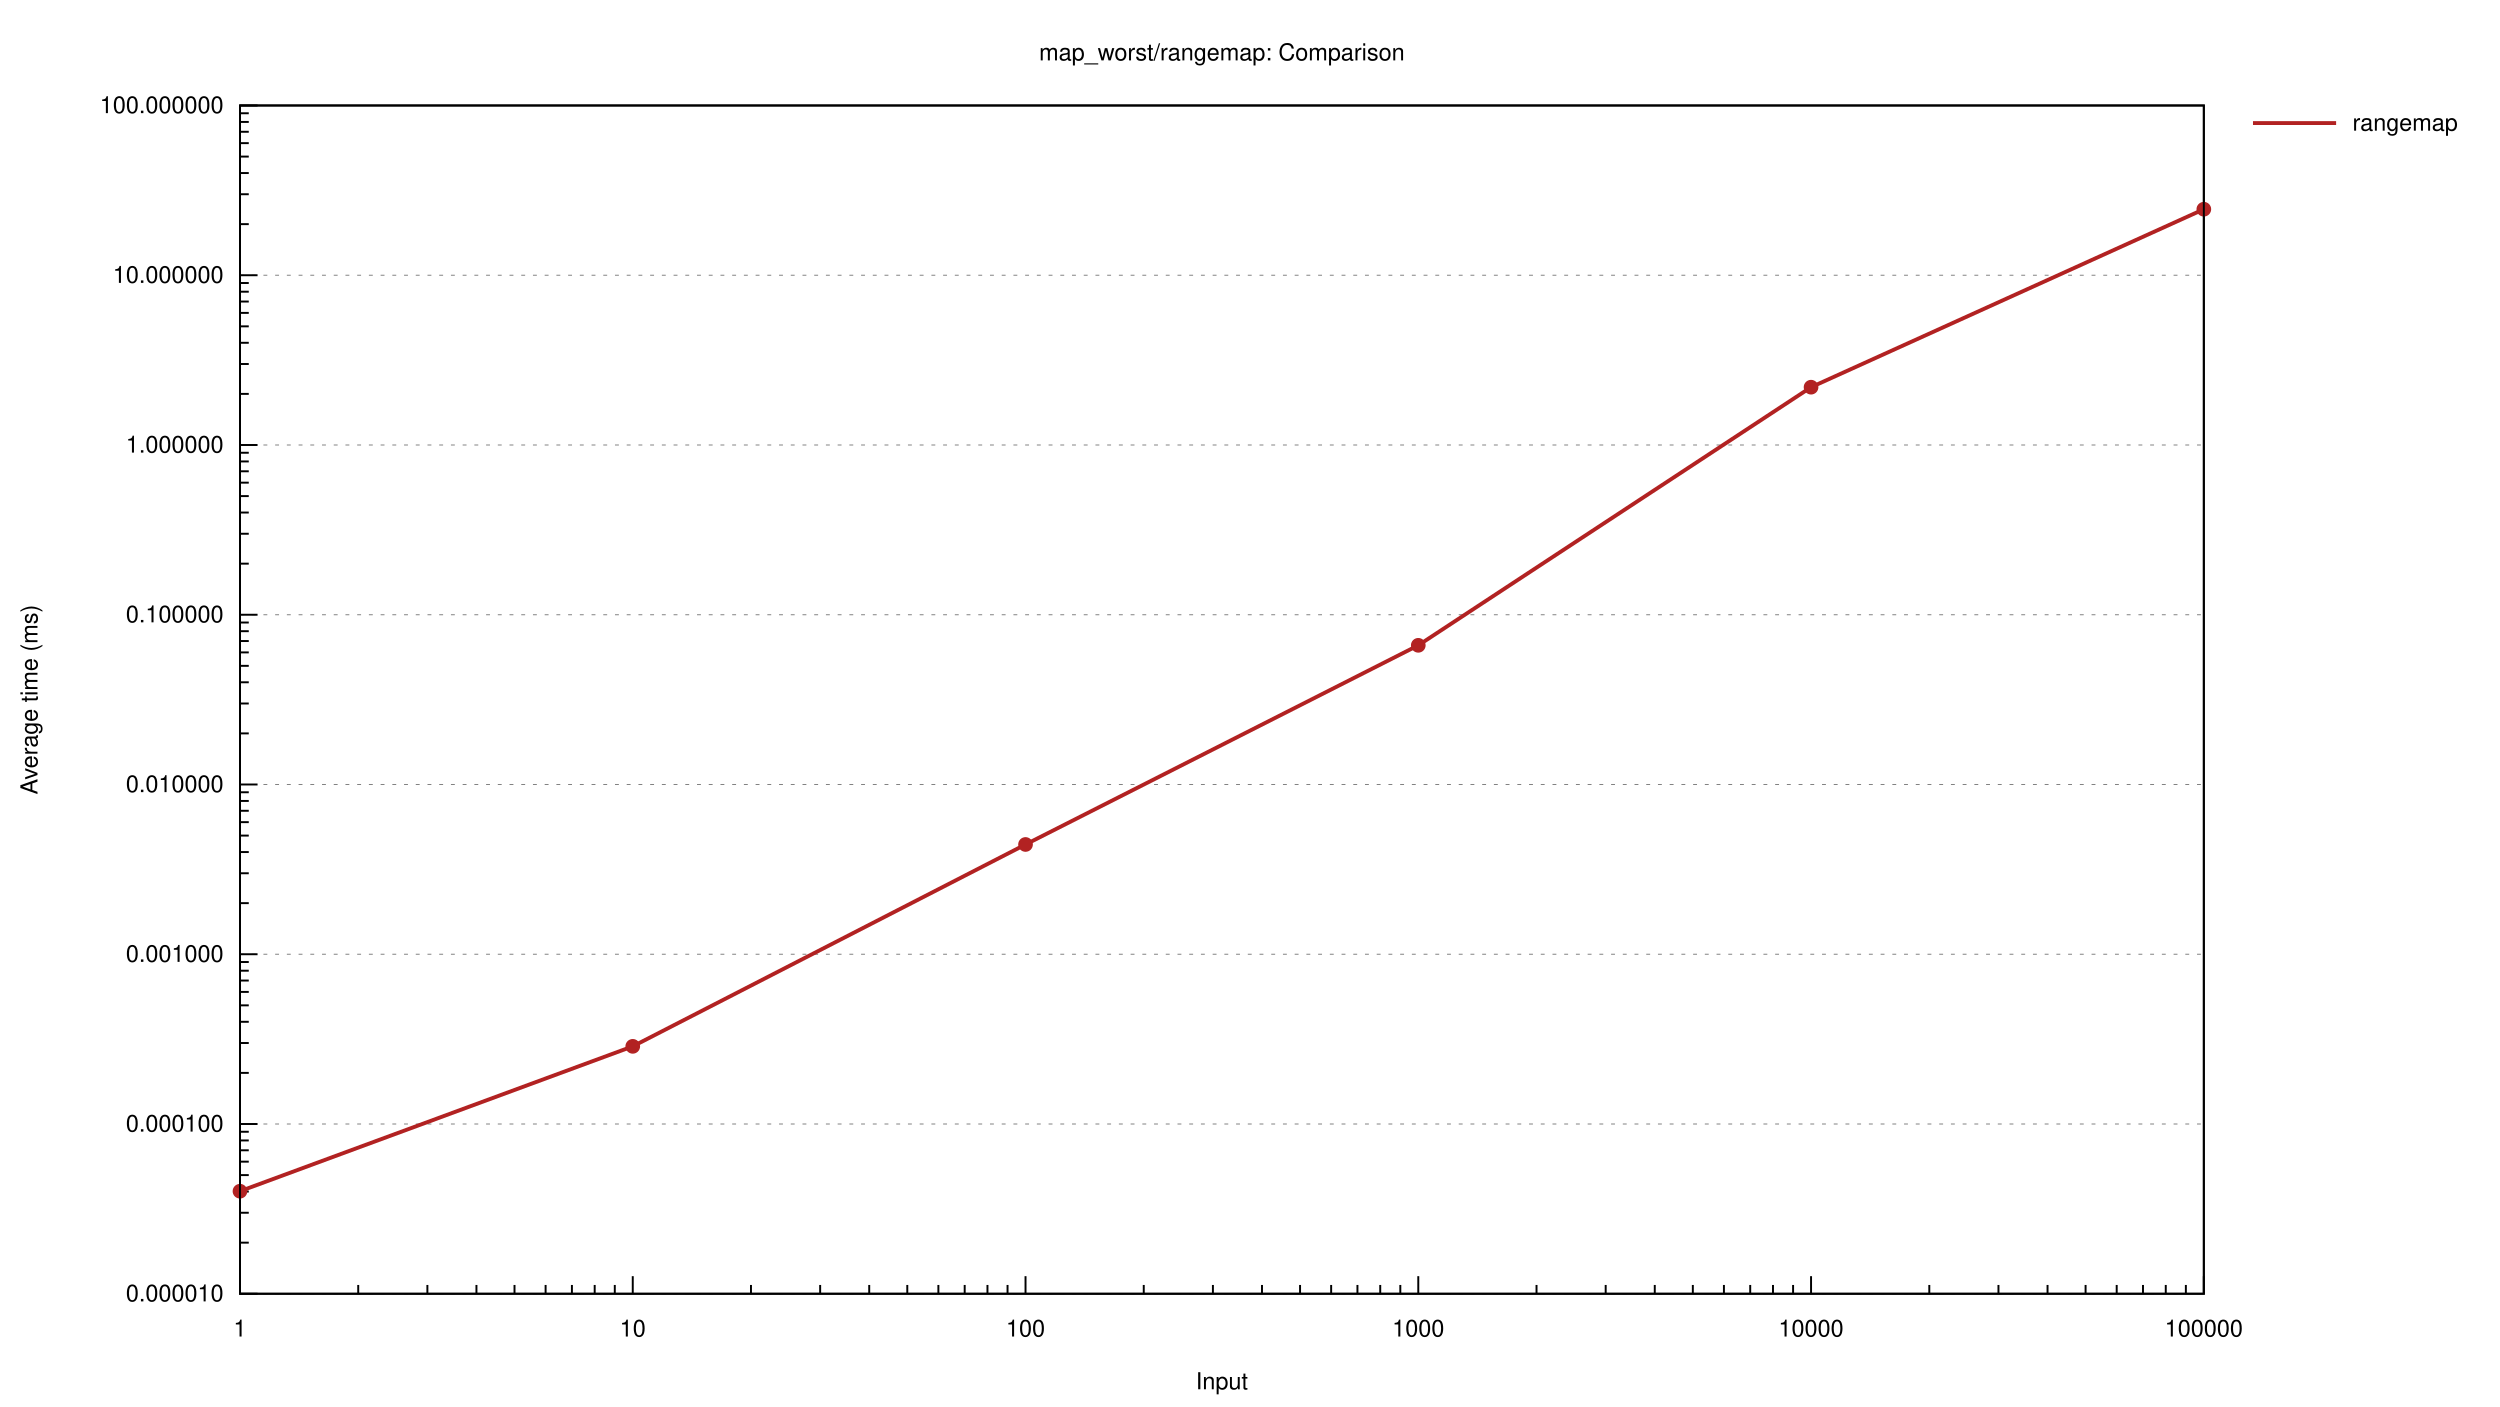
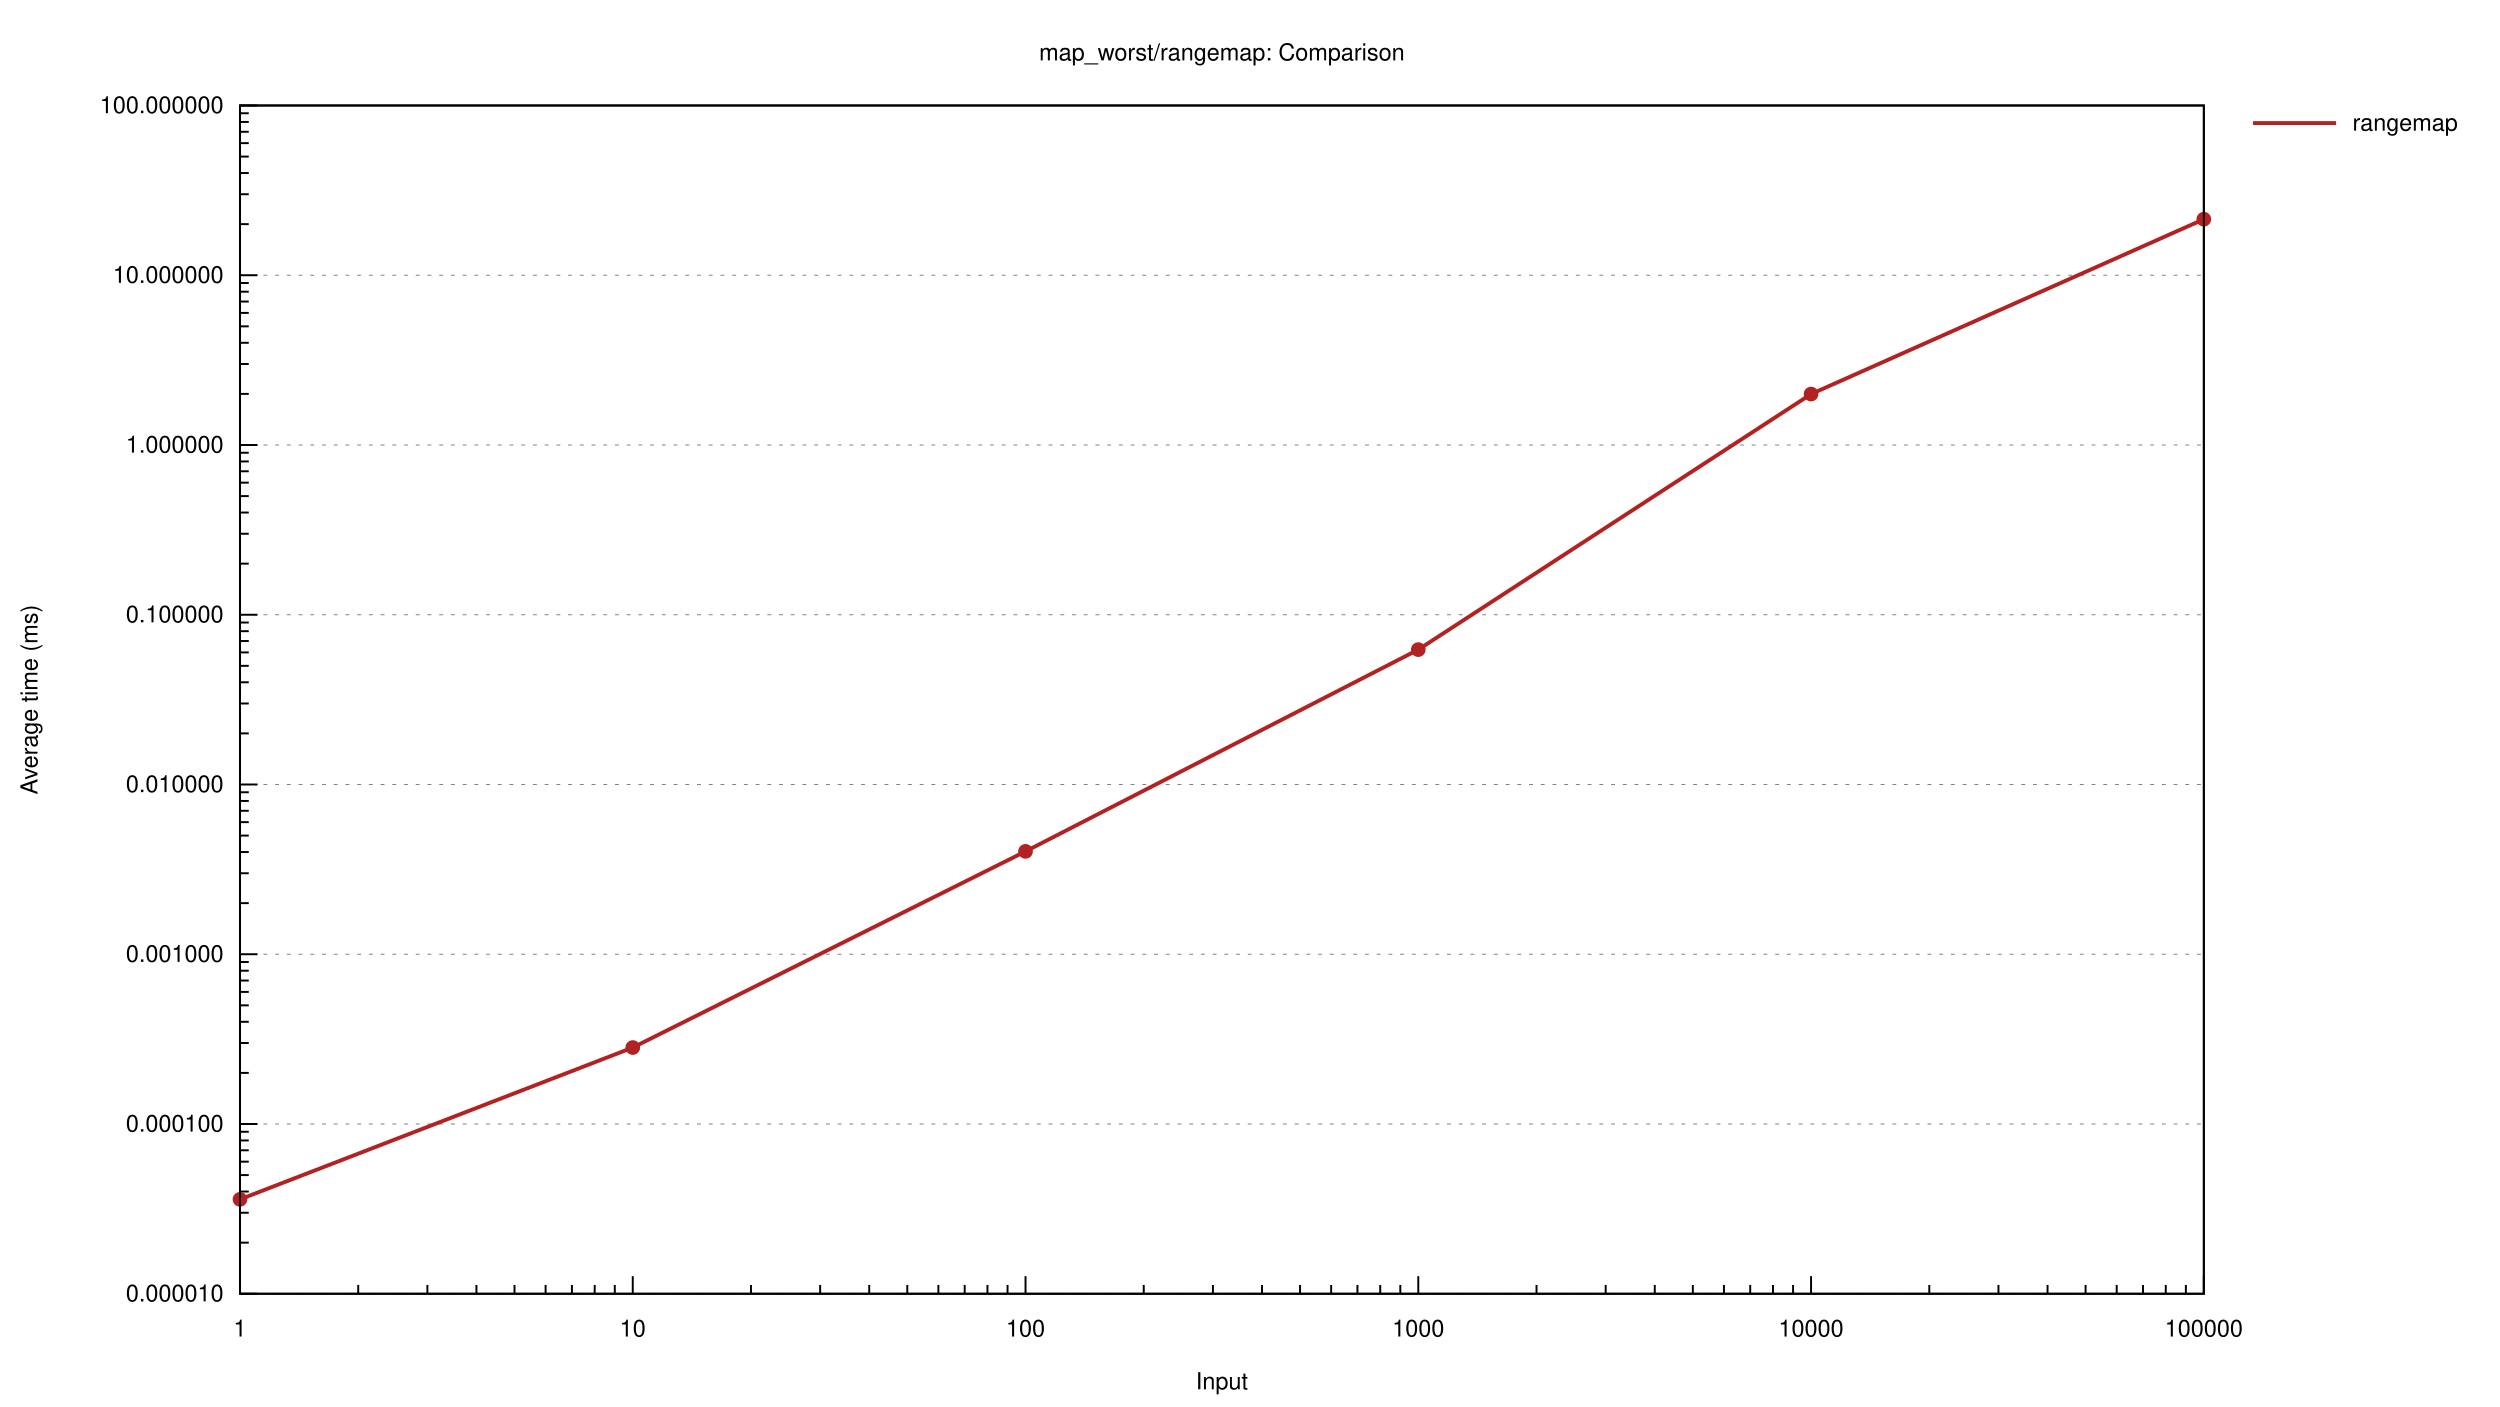
<svg xmlns="http://www.w3.org/2000/svg" xmlns:xlink="http://www.w3.org/1999/xlink" viewBox="0 0 1280 720">
  <g id="gnuplot_canvas">
    <rect x="0" y="0" width="1280" height="720" fill="none" />
    <defs>
      <circle id="gpDot" r="0.5" stroke-width="0.5" stroke="currentColor" />
      <path id="gpPt0" stroke-width="0.222" stroke="currentColor" d="M-1,0 h2 M0,-1 v2" />
      <path id="gpPt1" stroke-width="0.222" stroke="currentColor" d="M-1,-1 L1,1 M1,-1 L-1,1" />
      <path id="gpPt2" stroke-width="0.222" stroke="currentColor" d="M-1,0 L1,0 M0,-1 L0,1 M-1,-1 L1,1 M-1,1 L1,-1" />
      <rect id="gpPt3" stroke-width="0.222" stroke="currentColor" x="-1" y="-1" width="2" height="2" />
      <rect id="gpPt4" stroke-width="0.222" stroke="currentColor" fill="currentColor" x="-1" y="-1" width="2" height="2" />
      <circle id="gpPt5" stroke-width="0.222" stroke="currentColor" cx="0" cy="0" r="1" />
      <use xlink:href="#gpPt5" id="gpPt6" fill="currentColor" stroke="none" />
      <path id="gpPt7" stroke-width="0.222" stroke="currentColor" d="M0,-1.33 L-1.33,0.67 L1.33,0.67 z" />
      <use xlink:href="#gpPt7" id="gpPt8" fill="currentColor" stroke="none" />
      <use xlink:href="#gpPt7" id="gpPt9" stroke="currentColor" transform="rotate(180)" />
      <use xlink:href="#gpPt9" id="gpPt10" fill="currentColor" stroke="none" />
      <use xlink:href="#gpPt3" id="gpPt11" stroke="currentColor" transform="rotate(45)" />
      <use xlink:href="#gpPt11" id="gpPt12" fill="currentColor" stroke="none" />
      <path id="gpPt13" stroke-width="0.222" stroke="currentColor" d="M0,1.330 L1.265,0.411 L0.782,-1.067 L-0.782,-1.076 L-1.265,0.411 z" />
      <use xlink:href="#gpPt13" id="gpPt14" fill="currentColor" stroke="none" />
      <filter id="textbox" filterUnits="objectBoundingBox" x="0" y="0" height="1" width="1">
        <feFlood flood-color="white" flood-opacity="1" result="bgnd" />
        <feComposite in="SourceGraphic" in2="bgnd" operator="atop" />
      </filter>
      <filter id="greybox" filterUnits="objectBoundingBox" x="0" y="0" height="1" width="1">
        <feFlood flood-color="lightgrey" flood-opacity="1" result="grey" />
        <feComposite in="SourceGraphic" in2="grey" operator="atop" />
      </filter>
    </defs>
    <g fill="none" color="white" stroke="currentColor" stroke-width="1.00" stroke-linecap="butt" stroke-linejoin="miter">
</g>
    <g fill="none" color="black" stroke="currentColor" stroke-width="1.00" stroke-linecap="butt" stroke-linejoin="miter">
</g>
    <g fill="none" color="black" stroke="black" stroke-width="0.50" stroke-linecap="butt" stroke-linejoin="miter">
</g>
    <g fill="none" color="gray" stroke="currentColor" stroke-width="0.50" stroke-linecap="butt" stroke-linejoin="miter">
      <path stroke="gray" stroke-dasharray="2,4" class="gridline" d="M122.87,662.40 L1128.36,662.40  " />
    </g>
    <g fill="none" color="gray" stroke="gray" stroke-width="1.00" stroke-linecap="butt" stroke-linejoin="miter">
</g>
    <g fill="none" color="black" stroke="currentColor" stroke-width="1.00" stroke-linecap="butt" stroke-linejoin="miter">
      <path stroke="black" d="M122.87,662.40 L131.87,662.40  " />
      <g transform="translate(114.48,666.30)" stroke="none" fill="black" font-family="Helvetica" font-size="12.00" text-anchor="end">
        <text>
          <tspan font-family="Helvetica">0.000010</tspan>
        </text>
      </g>
    </g>
    <g fill="none" color="black" stroke="currentColor" stroke-width="1.00" stroke-linecap="butt" stroke-linejoin="miter">
      <path stroke="black" d="M122.87,636.24 L127.37,636.24 M122.87,620.93 L127.37,620.93 M122.87,610.07 L127.37,610.07 M122.87,601.65 L127.37,601.65   M122.87,594.77 L127.37,594.77 M122.87,588.95 L127.37,588.95 M122.87,583.91 L127.37,583.91 M122.87,579.46 L127.37,579.46    " />
    </g>
    <g fill="none" color="black" stroke="black" stroke-width="0.50" stroke-linecap="butt" stroke-linejoin="miter">
</g>
    <g fill="none" color="gray" stroke="currentColor" stroke-width="0.50" stroke-linecap="butt" stroke-linejoin="miter">
      <path stroke="gray" stroke-dasharray="2,4" class="gridline" d="M122.87,575.49 L1128.36,575.49  " />
    </g>
    <g fill="none" color="gray" stroke="gray" stroke-width="1.00" stroke-linecap="butt" stroke-linejoin="miter">
</g>
    <g fill="none" color="black" stroke="currentColor" stroke-width="1.00" stroke-linecap="butt" stroke-linejoin="miter">
      <path stroke="black" d="M122.87,575.49 L131.87,575.49  " />
      <g transform="translate(114.48,579.39)" stroke="none" fill="black" font-family="Helvetica" font-size="12.00" text-anchor="end">
        <text>
          <tspan font-family="Helvetica">0.000100</tspan>
        </text>
      </g>
    </g>
    <g fill="none" color="black" stroke="currentColor" stroke-width="1.00" stroke-linecap="butt" stroke-linejoin="miter">
      <path stroke="black" d="M122.87,549.32 L127.37,549.32 M122.87,534.02 L127.37,534.02 M122.87,523.16 L127.37,523.16 M122.87,514.74 L127.37,514.74   M122.87,507.86 L127.37,507.86 M122.87,502.04 L127.37,502.04 M122.87,497.00 L127.37,497.00 M122.87,492.55 L127.37,492.55    " />
    </g>
    <g fill="none" color="black" stroke="black" stroke-width="0.50" stroke-linecap="butt" stroke-linejoin="miter">
</g>
    <g fill="none" color="gray" stroke="currentColor" stroke-width="0.50" stroke-linecap="butt" stroke-linejoin="miter">
      <path stroke="gray" stroke-dasharray="2,4" class="gridline" d="M122.87,488.57 L1128.36,488.57  " />
    </g>
    <g fill="none" color="gray" stroke="gray" stroke-width="1.00" stroke-linecap="butt" stroke-linejoin="miter">
</g>
    <g fill="none" color="black" stroke="currentColor" stroke-width="1.00" stroke-linecap="butt" stroke-linejoin="miter">
      <path stroke="black" d="M122.87,488.57 L131.87,488.57  " />
      <g transform="translate(114.48,492.47)" stroke="none" fill="black" font-family="Helvetica" font-size="12.00" text-anchor="end">
        <text>
          <tspan font-family="Helvetica">0.001000</tspan>
        </text>
      </g>
    </g>
    <g fill="none" color="black" stroke="currentColor" stroke-width="1.00" stroke-linecap="butt" stroke-linejoin="miter">
      <path stroke="black" d="M122.87,462.41 L127.37,462.41 M122.87,447.11 L127.37,447.11 M122.87,436.25 L127.37,436.25 M122.87,427.82 L127.37,427.82   M122.87,420.94 L127.37,420.94 M122.87,415.12 L127.37,415.12 M122.87,410.08 L127.37,410.08 M122.87,405.64 L127.37,405.64    " />
    </g>
    <g fill="none" color="black" stroke="black" stroke-width="0.50" stroke-linecap="butt" stroke-linejoin="miter">
</g>
    <g fill="none" color="gray" stroke="currentColor" stroke-width="0.50" stroke-linecap="butt" stroke-linejoin="miter">
      <path stroke="gray" stroke-dasharray="2,4" class="gridline" d="M122.87,401.66 L1128.36,401.66  " />
    </g>
    <g fill="none" color="gray" stroke="gray" stroke-width="1.00" stroke-linecap="butt" stroke-linejoin="miter">
</g>
    <g fill="none" color="black" stroke="currentColor" stroke-width="1.00" stroke-linecap="butt" stroke-linejoin="miter">
      <path stroke="black" d="M122.87,401.66 L131.87,401.66  " />
      <g transform="translate(114.48,405.56)" stroke="none" fill="black" font-family="Helvetica" font-size="12.00" text-anchor="end">
        <text>
          <tspan font-family="Helvetica">0.010000</tspan>
        </text>
      </g>
    </g>
    <g fill="none" color="black" stroke="currentColor" stroke-width="1.00" stroke-linecap="butt" stroke-linejoin="miter">
      <path stroke="black" d="M122.87,375.50 L127.37,375.50 M122.87,360.19 L127.37,360.19 M122.87,349.33 L127.37,349.33 M122.87,340.91 L127.37,340.91   M122.87,334.03 L127.37,334.03 M122.87,328.21 L127.37,328.21 M122.87,323.17 L127.37,323.17 M122.87,318.73 L127.37,318.73    " />
    </g>
    <g fill="none" color="black" stroke="black" stroke-width="0.50" stroke-linecap="butt" stroke-linejoin="miter">
</g>
    <g fill="none" color="gray" stroke="currentColor" stroke-width="0.50" stroke-linecap="butt" stroke-linejoin="miter">
      <path stroke="gray" stroke-dasharray="2,4" class="gridline" d="M122.87,314.75 L1128.36,314.75  " />
    </g>
    <g fill="none" color="gray" stroke="gray" stroke-width="1.00" stroke-linecap="butt" stroke-linejoin="miter">
</g>
    <g fill="none" color="black" stroke="currentColor" stroke-width="1.00" stroke-linecap="butt" stroke-linejoin="miter">
      <path stroke="black" d="M122.87,314.75 L131.87,314.75  " />
      <g transform="translate(114.48,318.65)" stroke="none" fill="black" font-family="Helvetica" font-size="12.00" text-anchor="end">
        <text>
          <tspan font-family="Helvetica">0.100000</tspan>
        </text>
      </g>
    </g>
    <g fill="none" color="black" stroke="currentColor" stroke-width="1.00" stroke-linecap="butt" stroke-linejoin="miter">
      <path stroke="black" d="M122.87,288.59 L127.37,288.59 M122.87,273.28 L127.37,273.28 M122.87,262.42 L127.37,262.42 M122.87,254.00 L127.37,254.00   M122.87,247.12 L127.37,247.12 M122.87,241.30 L127.37,241.30 M122.87,236.26 L127.37,236.26 M122.87,231.81 L127.37,231.81    " />
    </g>
    <g fill="none" color="black" stroke="black" stroke-width="0.50" stroke-linecap="butt" stroke-linejoin="miter">
</g>
    <g fill="none" color="gray" stroke="currentColor" stroke-width="0.50" stroke-linecap="butt" stroke-linejoin="miter">
      <path stroke="gray" stroke-dasharray="2,4" class="gridline" d="M122.87,227.84 L1128.36,227.84  " />
    </g>
    <g fill="none" color="gray" stroke="gray" stroke-width="1.00" stroke-linecap="butt" stroke-linejoin="miter">
</g>
    <g fill="none" color="black" stroke="currentColor" stroke-width="1.00" stroke-linecap="butt" stroke-linejoin="miter">
      <path stroke="black" d="M122.87,227.84 L131.87,227.84  " />
      <g transform="translate(114.48,231.74)" stroke="none" fill="black" font-family="Helvetica" font-size="12.00" text-anchor="end">
        <text>
          <tspan font-family="Helvetica">1.000000</tspan>
        </text>
      </g>
    </g>
    <g fill="none" color="black" stroke="currentColor" stroke-width="1.00" stroke-linecap="butt" stroke-linejoin="miter">
      <path stroke="black" d="M122.87,201.67 L127.37,201.67 M122.87,186.37 L127.37,186.37 M122.87,175.51 L127.37,175.51 M122.87,167.09 L127.37,167.09   M122.87,160.20 L127.37,160.20 M122.87,154.39 L127.37,154.39 M122.87,149.35 L127.37,149.35 M122.87,144.90 L127.37,144.90    " />
    </g>
    <g fill="none" color="black" stroke="black" stroke-width="0.50" stroke-linecap="butt" stroke-linejoin="miter">
</g>
    <g fill="none" color="gray" stroke="currentColor" stroke-width="0.50" stroke-linecap="butt" stroke-linejoin="miter">
      <path stroke="gray" stroke-dasharray="2,4" class="gridline" d="M122.87,140.92 L1128.36,140.92  " />
    </g>
    <g fill="none" color="gray" stroke="gray" stroke-width="1.00" stroke-linecap="butt" stroke-linejoin="miter">
</g>
    <g fill="none" color="black" stroke="currentColor" stroke-width="1.00" stroke-linecap="butt" stroke-linejoin="miter">
      <path stroke="black" d="M122.87,140.92 L131.87,140.92  " />
      <g transform="translate(114.48,144.82)" stroke="none" fill="black" font-family="Helvetica" font-size="12.00" text-anchor="end">
        <text>
          <tspan font-family="Helvetica">10.000000</tspan>
        </text>
      </g>
    </g>
    <g fill="none" color="black" stroke="currentColor" stroke-width="1.00" stroke-linecap="butt" stroke-linejoin="miter">
      <path stroke="black" d="M122.87,114.76 L127.37,114.76 M122.87,99.45 L127.37,99.45 M122.87,88.60 L127.37,88.60 M122.87,80.17 L127.37,80.17   M122.87,73.29 L127.37,73.29 M122.87,67.47 L127.37,67.47 M122.87,62.43 L127.37,62.43 M122.87,57.99 L127.37,57.99    " />
    </g>
    <g fill="none" color="black" stroke="black" stroke-width="0.50" stroke-linecap="butt" stroke-linejoin="miter">
</g>
    <g fill="none" color="gray" stroke="currentColor" stroke-width="0.50" stroke-linecap="butt" stroke-linejoin="miter">
      <path stroke="gray" stroke-dasharray="2,4" class="gridline" d="M122.87,54.01 L1128.36,54.01  " />
    </g>
    <g fill="none" color="gray" stroke="gray" stroke-width="1.00" stroke-linecap="butt" stroke-linejoin="miter">
</g>
    <g fill="none" color="black" stroke="currentColor" stroke-width="1.00" stroke-linecap="butt" stroke-linejoin="miter">
      <path stroke="black" d="M122.87,54.01 L131.87,54.01  " />
      <g transform="translate(114.48,57.91)" stroke="none" fill="black" font-family="Helvetica" font-size="12.00" text-anchor="end">
        <text>
          <tspan font-family="Helvetica">100.000000</tspan>
        </text>
      </g>
    </g>
    <g fill="none" color="black" stroke="currentColor" stroke-width="1.00" stroke-linecap="butt" stroke-linejoin="miter">
      <path stroke="black" d="M122.87,662.40 L122.87,653.40  " />
      <g transform="translate(122.87,684.30)" stroke="none" fill="black" font-family="Helvetica" font-size="12.00" text-anchor="middle">
        <text>
          <tspan font-family="Helvetica"> 1</tspan>
        </text>
      </g>
    </g>
    <g fill="none" color="black" stroke="currentColor" stroke-width="1.00" stroke-linecap="butt" stroke-linejoin="miter">
      <path stroke="black" d="M183.41,662.40 L183.41,657.90 M218.82,662.40 L218.82,657.90 M243.94,662.40 L243.94,657.90 M263.43,662.40 L263.43,657.90   M279.35,662.40 L279.35,657.90 M292.82,662.40 L292.82,657.90 M304.48,662.40 L304.48,657.90 M314.77,662.40 L314.77,657.90   M323.97,662.40 L323.97,653.40  " />
      <g transform="translate(323.97,684.30)" stroke="none" fill="black" font-family="Helvetica" font-size="12.00" text-anchor="middle">
        <text>
          <tspan font-family="Helvetica"> 10</tspan>
        </text>
      </g>
    </g>
    <g fill="none" color="black" stroke="currentColor" stroke-width="1.00" stroke-linecap="butt" stroke-linejoin="miter">
      <path stroke="black" d="M384.50,662.40 L384.50,657.90 M419.92,662.40 L419.92,657.90 M445.04,662.40 L445.04,657.90 M464.53,662.40 L464.53,657.90   M480.45,662.40 L480.45,657.90 M493.92,662.40 L493.92,657.90 M505.58,662.40 L505.58,657.90 M515.86,662.40 L515.86,657.90   M525.07,662.40 L525.07,653.40  " />
      <g transform="translate(525.07,684.30)" stroke="none" fill="black" font-family="Helvetica" font-size="12.00" text-anchor="middle">
        <text>
          <tspan font-family="Helvetica"> 100</tspan>
        </text>
      </g>
    </g>
    <g fill="none" color="black" stroke="currentColor" stroke-width="1.00" stroke-linecap="butt" stroke-linejoin="miter">
      <path stroke="black" d="M585.60,662.40 L585.60,657.90 M621.01,662.40 L621.01,657.90 M646.14,662.40 L646.14,657.90 M665.63,662.40 L665.63,657.90   M681.55,662.40 L681.55,657.90 M695.01,662.40 L695.01,657.90 M706.68,662.40 L706.68,657.90 M716.96,662.40 L716.96,657.90   M726.16,662.40 L726.16,653.40  " />
      <g transform="translate(726.16,684.30)" stroke="none" fill="black" font-family="Helvetica" font-size="12.00" text-anchor="middle">
        <text>
          <tspan font-family="Helvetica"> 1000</tspan>
        </text>
      </g>
    </g>
    <g fill="none" color="black" stroke="currentColor" stroke-width="1.00" stroke-linecap="butt" stroke-linejoin="miter">
      <path stroke="black" d="M786.70,662.40 L786.70,657.90 M822.11,662.40 L822.11,657.90 M847.24,662.40 L847.24,657.90 M866.73,662.40 L866.73,657.90   M882.65,662.40 L882.65,657.90 M896.11,662.40 L896.11,657.90 M907.77,662.40 L907.77,657.90 M918.06,662.40 L918.06,657.90   M927.26,662.40 L927.26,653.40  " />
      <g transform="translate(927.26,684.30)" stroke="none" fill="black" font-family="Helvetica" font-size="12.00" text-anchor="middle">
        <text>
          <tspan font-family="Helvetica"> 10000</tspan>
        </text>
      </g>
    </g>
    <g fill="none" color="black" stroke="currentColor" stroke-width="1.00" stroke-linecap="butt" stroke-linejoin="miter">
      <path stroke="black" d="M987.80,662.40 L987.80,657.90 M1023.21,662.40 L1023.21,657.90 M1048.34,662.40 L1048.34,657.90 M1067.82,662.40 L1067.82,657.90   M1083.75,662.40 L1083.75,657.90 M1097.21,662.40 L1097.21,657.90 M1108.87,662.40 L1108.87,657.90 M1119.16,662.40 L1119.16,657.90   M1128.36,662.40 L1128.36,653.40  " />
      <g transform="translate(1128.36,684.30)" stroke="none" fill="black" font-family="Helvetica" font-size="12.00" text-anchor="middle">
        <text>
          <tspan font-family="Helvetica"> 100000</tspan>
        </text>
      </g>
    </g>
    <g fill="none" color="black" stroke="currentColor" stroke-width="1.00" stroke-linecap="butt" stroke-linejoin="miter">
</g>
    <g fill="none" color="black" stroke="currentColor" stroke-width="1.00" stroke-linecap="butt" stroke-linejoin="miter">
      <path stroke="black" d="M122.87,54.01 L122.87,662.40 L1128.36,662.40 L1128.36,54.01 L122.87,54.01 Z  " />
    </g>
    <g fill="none" color="black" stroke="currentColor" stroke-width="1.00" stroke-linecap="butt" stroke-linejoin="miter">
      <g transform="translate(19.18,358.21) rotate(270)" stroke="none" fill="black" font-family="Helvetica" font-size="12.00" text-anchor="middle">
        <text>
          <tspan font-family="Helvetica">Average time (ms)</tspan>
        </text>
      </g>
    </g>
    <g fill="none" color="black" stroke="currentColor" stroke-width="1.00" stroke-linecap="butt" stroke-linejoin="miter">
      <g transform="translate(625.61,711.30)" stroke="none" fill="black" font-family="Helvetica" font-size="12.00" text-anchor="middle">
        <text>
          <tspan font-family="Helvetica">Input</tspan>
        </text>
      </g>
    </g>
    <g fill="none" color="black" stroke="currentColor" stroke-width="1.00" stroke-linecap="butt" stroke-linejoin="miter">
</g>
    <g id="gnuplot_plot_1">
      <g fill="none" color="white" stroke="currentColor" stroke-width="2.00" stroke-linecap="butt" stroke-linejoin="miter">
</g>
      <g fill="none" color="black" stroke="currentColor" stroke-width="2.00" stroke-linecap="butt" stroke-linejoin="miter">
        <g transform="translate(1204.48,66.91)" stroke="none" fill="black" font-family="Helvetica" font-size="12.00" text-anchor="start">
          <text>
            <tspan font-family="Helvetica">rangemap</tspan>
          </text>
        </g>
      </g>
      <g fill="none" color="black" stroke="currentColor" stroke-width="2.00" stroke-linecap="butt" stroke-linejoin="miter">
-         <path stroke="rgb(178,  34,  34)" d="M1153.53,63.01 L1196.09,63.01 M122.87,609.90 L323.97,535.73 L525.07,432.37 L726.16,330.40 L927.26,198.24 L1128.36,107.12    " />
+         <path stroke="rgb(178,  34,  34)" d="M1153.53,63.01 L1196.09,63.01 M122.87,614.07 L323.97,536.34 L525.07,435.90 L726.16,332.60 L927.26,201.76 L1128.36,112.23    " />
      </g>
    </g>
    <g id="gnuplot_plot_2" fill="none">
      <g fill="none" color="white" stroke="rgb(178,  34,  34)" stroke-width="1.00" stroke-linecap="butt" stroke-linejoin="miter">
</g>
      <g fill="none" color="black" stroke="currentColor" stroke-width="1.00" stroke-linecap="butt" stroke-linejoin="miter">
-         <use xlink:href="#gpPt6" transform="translate(122.87,609.90) scale(3.38)" color="rgb(178,  34,  34)" />
-         <use xlink:href="#gpPt6" transform="translate(323.97,535.73) scale(3.38)" color="rgb(178,  34,  34)" />
-         <use xlink:href="#gpPt6" transform="translate(525.07,432.37) scale(3.38)" color="rgb(178,  34,  34)" />
-         <use xlink:href="#gpPt6" transform="translate(726.16,330.40) scale(3.38)" color="rgb(178,  34,  34)" />
-         <use xlink:href="#gpPt6" transform="translate(927.26,198.24) scale(3.38)" color="rgb(178,  34,  34)" />
-         <use xlink:href="#gpPt6" transform="translate(1128.36,107.12) scale(3.38)" color="rgb(178,  34,  34)" />
+         <use xlink:href="#gpPt6" transform="translate(122.87,614.07) scale(3.38)" color="rgb(178,  34,  34)" />
+         <use xlink:href="#gpPt6" transform="translate(323.97,536.34) scale(3.38)" color="rgb(178,  34,  34)" />
+         <use xlink:href="#gpPt6" transform="translate(525.07,435.90) scale(3.38)" color="rgb(178,  34,  34)" />
+         <use xlink:href="#gpPt6" transform="translate(726.16,332.60) scale(3.38)" color="rgb(178,  34,  34)" />
+         <use xlink:href="#gpPt6" transform="translate(927.26,201.76) scale(3.38)" color="rgb(178,  34,  34)" />
+         <use xlink:href="#gpPt6" transform="translate(1128.36,112.23) scale(3.38)" color="rgb(178,  34,  34)" />
      </g>
    </g>
    <g fill="none" color="white" stroke="rgb(178,  34,  34)" stroke-width="2.00" stroke-linecap="butt" stroke-linejoin="miter">
</g>
    <g fill="none" color="black" stroke="currentColor" stroke-width="2.00" stroke-linecap="butt" stroke-linejoin="miter">
</g>
    <g fill="none" color="black" stroke="black" stroke-width="1.00" stroke-linecap="butt" stroke-linejoin="miter">
</g>
    <g fill="none" color="black" stroke="currentColor" stroke-width="1.00" stroke-linecap="butt" stroke-linejoin="miter">
      <path stroke="black" d="M122.87,54.01 L122.87,662.40 L1128.36,662.40 L1128.36,54.01 L122.87,54.01 Z  " />
    </g>
    <g fill="none" color="black" stroke="currentColor" stroke-width="1.00" stroke-linecap="butt" stroke-linejoin="miter">
      <g transform="translate(625.61,30.91)" stroke="none" fill="black" font-family="Helvetica" font-size="12.00" text-anchor="middle">
        <text>
          <tspan font-family="Helvetica">map_worst/rangemap: Comparison</tspan>
        </text>
      </g>
    </g>
    <g fill="none" color="black" stroke="currentColor" stroke-width="1.00" stroke-linecap="butt" stroke-linejoin="miter">
</g>
  </g>
</svg>
